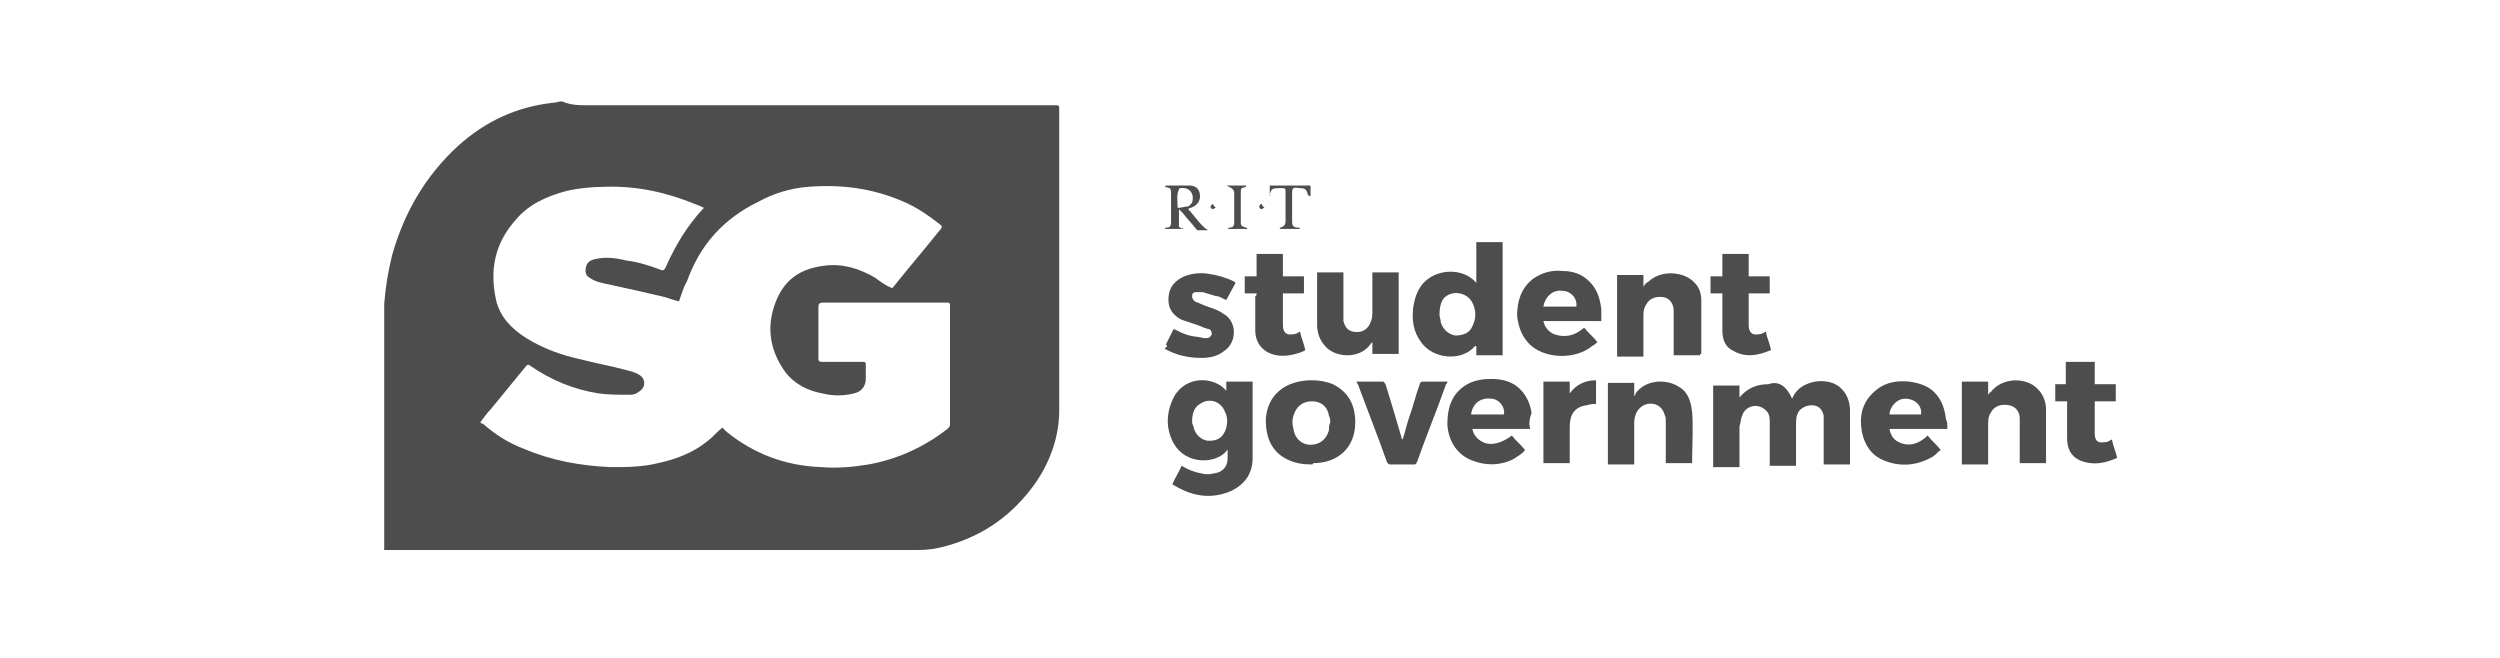
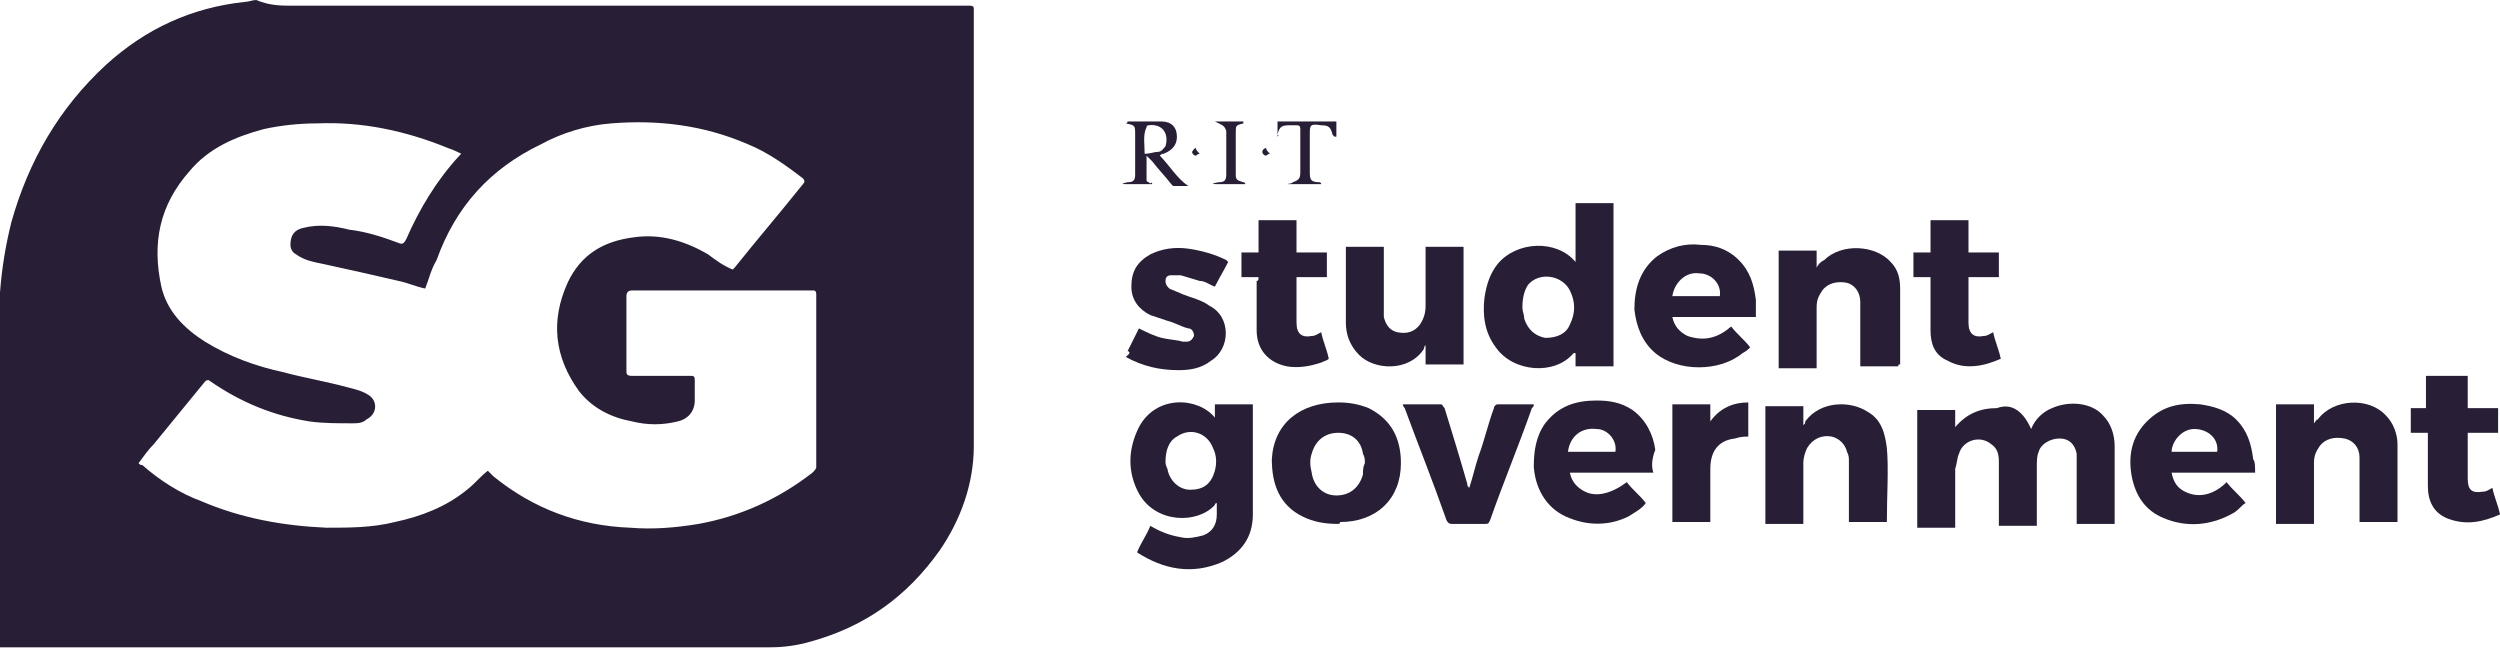
- <svg xmlns="http://www.w3.org/2000/svg" version="1.1" id="Layer_1" x="0px" y="0px" viewBox="0 0 190 50" style="enable-background:new 0 0 190 50;" xml:space="preserve">
-   <style type="text/css">
- 	.st0{fill:#4D4D4D;}
- </style>
-   <g>
-     <path class="st0" d="M44.7,8c0.1,0,0.2,0,0.3,0c1.8,0,3.6,0,5.4,0c3,0,6,0,9,0c2.5,0,4.9,0,7.4,0c2.5,0,5,0,7.4,0c2,0,4,0,6.1,0   c0.2,0,0.2,0.1,0.2,0.2c0,7.7,0,15.3,0,23c0,2-0.7,3.9-1.8,5.5c-1.7,2.4-3.9,4-6.8,4.8c-0.7,0.2-1.4,0.3-2.1,0.3   c-13.4,0-26.9,0-40.3,0c-0.1,0-0.2,0-0.3,0c0-5.9,0-11.8,0-17.7c0-0.1,0-0.1,0-0.2c0-0.3,0-0.5,0-0.8c0.1-1.3,0.3-2.5,0.6-3.7   c0.9-3.2,2.5-6,5-8.3c2.1-1.9,4.5-3,7.3-3.3c0.2,0,0.4-0.1,0.6-0.1C43.4,8,44,8,44.7,8z M51.6,22.9c-0.5-0.1-0.9-0.3-1.4-0.4   c-1.3-0.3-2.6-0.6-4-0.9c-0.5-0.1-1-0.2-1.4-0.5c-0.2-0.1-0.3-0.3-0.3-0.5c0-0.5,0.2-0.8,0.7-0.9c0.8-0.2,1.6-0.1,2.4,0.1   c0.9,0.1,1.8,0.4,2.6,0.7c0.2,0.1,0.3,0,0.4-0.2c0.7-1.6,1.6-3.1,2.8-4.4c0,0,0.1-0.1,0.1-0.1c-0.2-0.1-0.4-0.2-0.7-0.3   c-2.2-0.9-4.5-1.4-6.9-1.3c-0.9,0-1.9,0.1-2.8,0.3c-1.5,0.4-2.9,1-3.9,2.2c-1.6,1.8-2,3.8-1.5,6.1c0.3,1.3,1.2,2.2,2.3,2.9   c1.3,0.8,2.7,1.3,4.1,1.6c1.1,0.3,2.3,0.5,3.4,0.8c0.4,0.1,0.8,0.2,1.1,0.4c0.5,0.3,0.5,1-0.1,1.3C48.3,30,48,30,47.8,30   c-0.8,0-1.6,0-2.3-0.1c-1.9-0.3-3.6-1-5.2-2.1c-0.1-0.1-0.2-0.1-0.3,0c-0.9,1.1-1.8,2.2-2.7,3.3c-0.3,0.3-0.5,0.6-0.8,1   c0.1,0.1,0.1,0.1,0.2,0.1c0.9,0.8,2,1.5,3.1,1.9c2.1,0.9,4.3,1.3,6.6,1.4c1.2,0,2.4,0,3.6-0.3c1.4-0.3,2.7-0.8,3.8-1.7   c0.4-0.3,0.7-0.7,1.1-1c0.1,0.1,0.2,0.2,0.3,0.3c2.1,1.7,4.5,2.6,7.2,2.7c1.2,0.1,2.4,0,3.6-0.2c2.2-0.4,4.2-1.3,6-2.7   c0.1-0.1,0.2-0.2,0.2-0.3c0-3,0-6.1,0-9.1c0-0.2-0.1-0.2-0.2-0.2c-3.2,0-6.3,0-9.5,0c-0.2,0-0.3,0.1-0.3,0.3c0,1.3,0,2.6,0,3.9   c0,0.2,0,0.3,0.3,0.3c1,0,2,0,3.1,0c0.1,0,0.2,0,0.2,0.2c0,0.4,0,0.7,0,1.1c0,0.6-0.4,1-0.9,1.1c-0.8,0.2-1.6,0.2-2.4,0   c-1.1-0.2-2.1-0.7-2.8-1.6c-1.3-1.8-1.5-3.7-0.6-5.7c0.7-1.5,1.9-2.2,3.5-2.4c1.4-0.2,2.7,0.2,3.9,0.9c0.4,0.3,0.8,0.6,1.3,0.8   c0,0,0.1-0.1,0.1-0.1c1.2-1.5,2.4-2.9,3.6-4.4c0.1-0.1,0.1-0.2,0-0.3c-0.9-0.7-1.9-1.4-2.9-1.8c-2.3-1-4.7-1.3-7.2-1.1   c-1.3,0.1-2.6,0.5-3.7,1.1c-2.7,1.3-4.5,3.3-5.5,6.1C51.9,21.9,51.8,22.4,51.6,22.9z" />
-     <path class="st0" d="M136.2,30.3c0.2-0.5,0.6-0.9,1.1-1.1c0.9-0.4,2.1-0.3,2.7,0.4c0.4,0.4,0.6,1,0.6,1.6c0,1.3,0,2.7,0,4   c0,0,0,0,0,0.1c-0.7,0-1.3,0-2,0c0-0.1,0-0.2,0-0.2c0-1,0-2.1,0-3.1c0-0.1,0-0.3,0-0.4c-0.1-0.5-0.4-0.8-0.9-0.8   c-0.5,0-1,0.3-1.1,0.7c-0.1,0.2-0.1,0.5-0.1,0.8c0,0.9,0,1.9,0,2.8c0,0.1,0,0.2,0,0.3c-0.7,0-1.3,0-2,0c0-0.1,0-0.2,0-0.2   c0-1.1,0-2.1,0-3.2c0-0.4-0.1-0.7-0.4-0.9c-0.6-0.5-1.5-0.2-1.7,0.5c-0.1,0.2-0.1,0.5-0.2,0.8c0,0.9,0,1.9,0,2.8c0,0.1,0,0.2,0,0.3   c-0.7,0-1.3,0-2,0c0-2.1,0-4.2,0-6.2c0.7,0,1.3,0,2,0c0,0.3,0,0.6,0,0.9c0.6-0.7,1.3-1,2.2-1C135.2,28.9,135.8,29.4,136.2,30.3z" />
-     <path class="st0" d="M93.2,29.7c0-0.2,0-0.5,0-0.7c0.3,0,0.7,0,1,0c0.3,0,0.6,0,1,0c0,0,0,0.1,0,0.1c0,1.9,0,3.8,0,5.7   c0,1.2-0.6,2-1.6,2.5c-1.6,0.7-3.1,0.4-4.5-0.5c0.2-0.5,0.5-0.9,0.7-1.4c0.5,0.3,1,0.5,1.6,0.6c0.4,0.1,0.8,0,1.2-0.1   c0.5-0.2,0.7-0.6,0.7-1.1c0-0.2,0-0.4,0-0.6c0,0-0.1,0-0.1,0.1c-0.9,1-3.1,1-4-0.6c-0.6-1.1-0.6-2.3,0-3.5   C90.1,28.5,92.3,28.6,93.2,29.7C93.2,29.6,93.2,29.6,93.2,29.7z M90.6,32c0,0.1,0,0.2,0.1,0.4c0.1,0.6,0.6,1.1,1.2,1.1   c0.7,0,1.1-0.3,1.3-1c0.1-0.4,0.1-0.8-0.1-1.2c-0.3-0.8-1.2-1.1-1.9-0.6C90.8,30.9,90.6,31.4,90.6,32z" />
-     <path class="st0" d="M112.2,21.5c0-1.1,0-2.1,0-3.1c0.7,0,1.3,0,2,0c0,2.9,0,5.7,0,8.6c-0.7,0-1.3,0-2,0c0-0.2,0-0.5,0-0.7   c0,0-0.1,0-0.1,0c-1,1.2-3.2,1-4.1-0.3c-0.6-0.8-0.7-1.7-0.6-2.6c0.1-0.7,0.3-1.3,0.7-1.8C109.1,20.4,111.2,20.3,112.2,21.5   C112.2,21.5,112.2,21.5,112.2,21.5z M109.4,23.9c0,0.2,0.1,0.4,0.1,0.6c0.2,0.6,0.6,0.9,1.1,1c0.6,0,1.1-0.2,1.3-0.7   c0.3-0.6,0.3-1.2,0-1.8c-0.4-0.8-1.6-1-2.2-0.3C109.5,23,109.4,23.4,109.4,23.9z" />
-     <path class="st0" d="M149.1,29c0.7,0,1.3,0,2,0c0,0.3,0,0.6,0,1c0.1-0.1,0.1-0.2,0.2-0.2c0.8-1.1,2.7-1.2,3.6-0.2   c0.4,0.4,0.6,1,0.6,1.5c0,1.3,0,2.7,0,4c0,0,0,0.1,0,0.1c-0.7,0-1.3,0-2,0c0-0.1,0-0.1,0-0.2c0-1,0-2,0-3c0-0.1,0-0.2,0-0.2   c0-0.5-0.3-0.9-0.8-1c-0.5-0.1-1,0-1.3,0.4c-0.2,0.3-0.3,0.5-0.3,0.9c0,1,0,2,0,3c0,0.1,0,0.1,0,0.2c-0.7,0-1.3,0-2,0   C149.1,33.1,149.1,31.1,149.1,29z" />
-     <path class="st0" d="M128.6,35.2c-0.7,0-1.3,0-2,0c0-0.1,0-0.2,0-0.2c0-1,0-2,0-3c0-0.2,0-0.3-0.1-0.5c-0.1-0.4-0.4-0.7-0.8-0.8   c-0.5-0.1-1,0.1-1.3,0.6c-0.1,0.2-0.2,0.5-0.2,0.8c0,1,0,2,0,3c0,0.1,0,0.2,0,0.2c-0.7,0-1.3,0-2,0c0-2.1,0-4.1,0-6.2   c0.7,0,1.3,0,2,0c0,0.3,0,0.6,0,1c0.1-0.1,0.1-0.1,0.1-0.2c0.8-1.1,2.4-1.1,3.3-0.5c0.7,0.4,0.9,1.1,1,1.9   C128.7,32.4,128.6,33.8,128.6,35.2C128.6,35.2,128.6,35.2,128.6,35.2z" />
-     <path class="st0" d="M129.2,27c-0.7,0-1.3,0-2,0c0-0.1,0-0.1,0-0.2c0-1,0-2,0-3c0-0.1,0-0.1,0-0.2c0-0.5-0.3-0.9-0.7-1   c-0.5-0.1-1,0-1.3,0.4c-0.2,0.3-0.3,0.5-0.3,0.9c0,1,0,2,0,3c0,0.1,0,0.1,0,0.2c-0.7,0-1.3,0-2,0c0-2.1,0-4.1,0-6.2   c0.7,0,1.3,0,2,0c0,0.3,0,0.6,0,0.9c0.1-0.2,0.2-0.3,0.4-0.4c0.9-0.9,2.7-0.8,3.5,0.1c0.4,0.4,0.5,0.9,0.5,1.4c0,1.3,0,2.7,0,4   C129.2,26.9,129.2,26.9,129.2,27z" />
-     <path class="st0" d="M100.1,20.7c0.7,0,1.3,0,2,0c0,0.1,0,0.1,0,0.2c0,1,0,2,0,3c0,0.2,0,0.3,0,0.5c0.1,0.4,0.3,0.7,0.7,0.8   c0.5,0.1,0.9,0,1.2-0.4c0.2-0.3,0.3-0.6,0.3-1c0-1,0-1.9,0-2.9c0-0.1,0-0.1,0-0.2c0.7,0,1.3,0,2,0c0,2.1,0,4.1,0,6.2   c-0.7,0-1.3,0-2,0c0-0.3,0-0.6,0-0.9c0,0,0,0,0,0c0,0-0.1,0.1-0.1,0.1c-0.8,1.2-2.6,1.1-3.4,0.3c-0.5-0.5-0.7-1.1-0.7-1.7   c0-1.3,0-2.6,0-3.9C100.1,20.8,100.1,20.8,100.1,20.7z" />
-     <path class="st0" d="M99.7,35.3c-0.7,0-1.3-0.1-1.9-0.4c-1.2-0.6-1.6-1.7-1.6-3c0.1-1.9,1.5-3,3.5-3c0.6,0,1.1,0.1,1.6,0.3   c1.2,0.6,1.7,1.6,1.7,2.9c0,1.9-1.3,3.1-3.2,3.1C99.8,35.3,99.7,35.3,99.7,35.3z M101.1,32.1c0-0.2,0-0.3-0.1-0.5   c-0.1-0.7-0.6-1.1-1.3-1.1c-0.7,0-1.2,0.4-1.4,1.1c-0.1,0.3-0.1,0.6,0,1c0.1,0.7,0.6,1.2,1.3,1.2c0.7,0,1.2-0.4,1.4-1.1   C101,32.5,101,32.3,101.1,32.1z" />
-     <path class="st0" d="M120.4,24.9c0.3,0.4,0.7,0.7,1,1.1c-0.1,0.1-0.2,0.2-0.4,0.3c-1.2,1-3.4,1-4.6,0c-0.7-0.6-1-1.4-1.1-2.3   c0-1.1,0.3-2.1,1.2-2.8c0.7-0.5,1.5-0.7,2.3-0.6c0.7,0,1.4,0.2,2,0.8c0.6,0.6,0.8,1.3,0.9,2.1c0,0.3,0,0.6,0,0.9   c-1.5,0-2.9,0-4.4,0c0.1,0.5,0.4,0.8,0.8,1C119,25.7,119.7,25.5,120.4,24.9z M119.8,23.3c0.1-0.6-0.4-1.2-1.1-1.2   c-0.7-0.1-1.3,0.5-1.4,1.2C118.2,23.3,119,23.3,119.8,23.3z" />
-     <path class="st0" d="M148,32.6c-1.5,0-2.9,0-4.4,0c0.1,0.5,0.3,0.8,0.7,1c0.8,0.4,1.6,0.1,2.2-0.5c0.3,0.4,0.7,0.7,1,1.1   c-0.2,0.1-0.3,0.3-0.6,0.5c-1.2,0.7-2.5,0.8-3.7,0.3c-1-0.4-1.5-1.2-1.7-2.2c-0.2-1.1,0-2.1,0.8-2.9c0.8-0.8,1.7-1,2.8-0.9   c0.7,0.1,1.4,0.3,1.9,0.8c0.6,0.6,0.8,1.3,0.9,2.1C148,32,148,32.3,148,32.6z M146,31.5c0.1-0.7-0.5-1.2-1.2-1.2   c-0.7,0-1.2,0.7-1.2,1.2C144.4,31.5,145.2,31.5,146,31.5z" />
-     <path class="st0" d="M116.3,32.6c-1.5,0-2.9,0-4.4,0c0.1,0.5,0.4,0.8,0.8,1c0.6,0.3,1.4,0.1,2.2-0.5c0.3,0.4,0.7,0.7,1,1.1   c-0.2,0.3-0.6,0.5-0.9,0.7c-1,0.5-2.1,0.5-3.1,0.1c-1.1-0.4-1.8-1.4-1.9-2.7c0-0.8,0.1-1.6,0.6-2.3c0.7-0.9,1.6-1.2,2.7-1.2   c0.7,0,1.3,0.1,1.9,0.5c0.7,0.5,1.1,1.3,1.2,2.1C116.2,31.9,116.2,32.3,116.3,32.6z M114.3,31.5c0.1-0.6-0.4-1.2-1-1.2   c-0.8-0.1-1.4,0.4-1.5,1.2C112.6,31.5,113.5,31.5,114.3,31.5z" />
-     <path class="st0" d="M88.6,26.2c0.2-0.4,0.4-0.8,0.6-1.2c0.4,0.2,0.8,0.4,1.2,0.5c0.4,0.1,0.8,0.1,1.1,0.2c0.1,0,0.2,0,0.2,0   c0.2,0,0.3-0.1,0.4-0.3c0-0.2-0.1-0.4-0.3-0.4c-0.4-0.1-0.7-0.3-1.1-0.4c-0.3-0.1-0.6-0.2-0.9-0.3c-0.6-0.3-1-0.8-1-1.5   c0-0.8,0.3-1.3,1-1.7c0.6-0.3,1.3-0.4,2-0.3c0.7,0.1,1.4,0.3,2,0.6c0,0,0.1,0.1,0.1,0.1c-0.2,0.4-0.5,0.9-0.7,1.3   c-0.3-0.1-0.5-0.3-0.8-0.3c-0.3-0.1-0.7-0.2-1-0.3c-0.1,0-0.3,0-0.5,0c-0.2,0-0.3,0.1-0.3,0.3c0,0.2,0.1,0.3,0.2,0.4   c0.2,0.1,0.5,0.2,0.7,0.3c0.5,0.2,1,0.3,1.4,0.6c1.2,0.6,1.1,2.3,0.1,2.9c-0.5,0.4-1.1,0.5-1.7,0.5c-1,0-1.9-0.2-2.8-0.7   C88.8,26.3,88.7,26.2,88.6,26.2z" />
-     <path class="st0" d="M103.1,29c0.7,0,1.3,0,2,0c0.1,0,0.1,0.1,0.2,0.2c0.4,1.3,0.8,2.6,1.2,4c0,0.1,0,0.1,0.1,0.2   c0.2-0.6,0.3-1.1,0.5-1.7c0.3-0.8,0.5-1.7,0.8-2.5c0-0.1,0.1-0.2,0.2-0.2c0.6,0,1.2,0,1.9,0c0,0.1,0,0.1-0.1,0.2   c-0.7,2-1.5,3.9-2.2,5.9c-0.1,0.2-0.1,0.2-0.3,0.2c-0.6,0-1.1,0-1.7,0c-0.1,0-0.2,0-0.3-0.2c-0.7-2-1.5-4-2.2-5.9   C103.1,29.1,103.1,29,103.1,29z" />
-     <path class="st0" d="M159.2,27.5c0,0.6,0,1.1,0,1.7c0.5,0,1.1,0,1.6,0c0,0.5,0,0.9,0,1.3c-0.5,0-1.1,0-1.6,0c0,0.1,0,0.2,0,0.2   c0,0.7,0,1.5,0,2.2c0,0.6,0.2,0.8,0.8,0.7c0.2,0,0.3-0.1,0.5-0.2c0.1,0.5,0.3,0.9,0.4,1.4c-0.9,0.4-1.8,0.6-2.8,0.2   c-0.7-0.3-1-0.9-1-1.7c0-0.8,0-1.7,0-2.5c0-0.1,0-0.2,0-0.3c-0.3,0-0.6,0-0.9,0c0-0.4,0-0.9,0-1.3c0.3,0,0.5,0,0.8,0   c0-0.6,0-1.2,0-1.7C157.8,27.5,158.5,27.5,159.2,27.5z" />
-     <path class="st0" d="M95.5,22.3c-0.3,0-0.6,0-0.9,0c0-0.4,0-0.9,0-1.3c0.3,0,0.6,0,0.9,0c0-0.6,0-1.2,0-1.7c0.7,0,1.3,0,2,0   c0,0.6,0,1.1,0,1.7c0.5,0,1.1,0,1.6,0c0,0.5,0,0.9,0,1.3c-0.5,0-1.1,0-1.6,0c0,0.1,0,0.1,0,0.2c0,0.7,0,1.5,0,2.2   c0,0.6,0.3,0.8,0.8,0.7c0.2,0,0.3-0.1,0.5-0.2c0.1,0.5,0.3,0.9,0.4,1.4c-0.1,0.1-0.2,0.1-0.4,0.2c-0.6,0.2-1.2,0.3-1.8,0.2   c-1-0.2-1.6-0.9-1.6-1.9c0-0.9,0-1.7,0-2.6C95.5,22.5,95.5,22.4,95.5,22.3z" />
-     <path class="st0" d="M130.9,22.3c-0.3,0-0.6,0-0.9,0c0-0.4,0-0.9,0-1.3c0.3,0,0.6,0,0.9,0c0-0.6,0-1.2,0-1.7c0.7,0,1.3,0,2,0   c0,0.6,0,1.1,0,1.7c0.5,0,1.1,0,1.6,0c0,0.4,0,0.9,0,1.3c-0.5,0-1.1,0-1.6,0c0,0.1,0,0.2,0,0.2c0,0.7,0,1.5,0,2.2   c0,0.6,0.3,0.8,0.8,0.7c0.2,0,0.3-0.1,0.5-0.2c0.1,0.5,0.3,0.9,0.4,1.4c-0.9,0.4-1.9,0.6-2.8,0.1c-0.7-0.3-0.9-0.9-0.9-1.6   c0-0.8,0-1.7,0-2.5C130.9,22.5,130.9,22.5,130.9,22.3z" />
-     <path class="st0" d="M119.3,35.2c-0.7,0-1.3,0-2,0c0-2.1,0-4.2,0-6.2c0.7,0,1.3,0,2,0c0,0.3,0,0.6,0,0.9c0.5-0.7,1.2-1,2-1   c0,0.6,0,1.2,0,1.8c-0.2,0-0.4,0-0.7,0.1c-0.9,0.1-1.3,0.7-1.3,1.6c0,0.9,0,1.8,0,2.7C119.3,35.1,119.3,35.1,119.3,35.2z" />
-     <path class="st0" d="M89.9,17.4c-0.5,0-1,0-1.4,0c0,0,0,0,0,0c0,0,0.1-0.1,0.1-0.1c0.3,0,0.4-0.1,0.4-0.4c0-0.2,0-0.4,0-0.5   c0-0.5,0-1,0-1.6c0-0.5,0-0.5-0.5-0.6c0.1,0,0.1-0.1,0.1-0.1c0.6,0,1.2,0,1.8,0c0.5,0,0.8,0.3,0.8,0.8c0,0.4-0.2,0.7-0.7,0.9   c-0.1,0-0.1,0-0.2,0.1c0.5,0.5,0.9,1.2,1.5,1.6c-0.3,0-0.5,0-0.8,0c0,0-0.1-0.1-0.1-0.1c-0.3-0.4-0.7-0.8-1-1.2   c-0.1-0.1-0.2-0.2-0.3-0.3c0,0.5,0,0.9,0,1.3c0,0.1,0.2,0.1,0.2,0.2C89.8,17.3,89.9,17.3,89.9,17.4C89.9,17.4,89.9,17.4,89.9,17.4z    M89.5,15.8c0.3,0,0.5-0.1,0.7-0.1c0.2,0,0.3-0.2,0.4-0.3c0.2-0.7-0.2-1.2-0.9-1.1c-0.1,0-0.1,0.1-0.1,0.1   C89.4,14.8,89.5,15.3,89.5,15.8z" />
-     <path class="st0" d="M96.5,14.9c0-0.2,0-0.5,0-0.8c1,0,2,0,3.1,0c0,0.3,0,0.5,0,0.8c0,0,0,0-0.1,0c0,0-0.1-0.1-0.1-0.1   c-0.1-0.4-0.2-0.5-0.6-0.5c-0.6-0.1-0.6,0-0.6,0.5c0,0.6,0,1.3,0,1.9c0,0.4,0,0.6,0.5,0.6c0,0,0.1,0,0.1,0.1c-0.5,0-1.1,0-1.6,0   c0,0,0,0,0,0c0,0,0.1,0,0.1-0.1c0.3-0.1,0.4-0.2,0.4-0.5c0-0.8,0-1.5,0-2.3c0-0.2-0.1-0.2-0.2-0.2c-0.1,0-0.2,0-0.3,0   c-0.4,0-0.6,0-0.7,0.5C96.6,14.8,96.5,14.9,96.5,14.9C96.5,14.9,96.5,14.9,96.5,14.9z" />
-     <path class="st0" d="M93.2,14.1c0.5,0,1,0,1.5,0c0,0,0,0.1,0,0.1c-0.4,0.1-0.4,0.1-0.4,0.5c0,0.7,0,1.5,0,2.2   c0,0.3,0.1,0.3,0.4,0.4c0,0,0.1,0,0.1,0.1c-0.5,0-1,0-1.5,0c0,0,0,0,0,0c0,0,0.1-0.1,0.1-0.1c0.3,0,0.4-0.1,0.4-0.4   c0-0.8,0-1.5,0-2.3C93.7,14.3,93.6,14.3,93.2,14.1C93.3,14.2,93.3,14.2,93.2,14.1C93.2,14.2,93.2,14.2,93.2,14.1z" />
-     <path class="st0" d="M96.1,15.8c-0.1,0-0.2,0.1-0.2,0.1c-0.1,0-0.2-0.1-0.2-0.2c0-0.1,0.1-0.2,0.2-0.2C95.9,15.6,96,15.7,96.1,15.8   C96.1,15.7,96.1,15.8,96.1,15.8z" />
-     <path class="st0" d="M92.4,15.8c-0.1,0-0.2,0.1-0.2,0.1c-0.1,0-0.2-0.1-0.2-0.2c0,0,0.1-0.2,0.2-0.2C92.2,15.6,92.3,15.7,92.4,15.8   C92.4,15.8,92.4,15.8,92.4,15.8z" />
-   </g>
+ <svg xmlns="http://www.w3.org/2000/svg" width="200" height="52" viewBox="0 0 200 52" fill="none">
+   <path d="M23.538 0.456H23.994H32.194H45.862H57.099H68.337H77.601C77.904 0.456 77.904 0.607 77.904 0.759V35.687C77.904 38.724 76.841 41.61 75.171 44.039C72.589 47.684 69.248 50.114 64.844 51.329C63.781 51.633 62.718 51.784 61.655 51.784C41.306 51.784 20.805 51.784 0.456 51.784C0.304 51.784 0.152 51.784 0 51.784C0 42.825 0 33.865 0 24.905C0 24.753 0 24.753 0 24.601C0 24.146 0 23.842 0 23.387C0.152 21.412 0.456 19.59 0.911 17.768C2.278 12.908 4.708 8.656 8.504 5.163C11.693 2.278 15.338 0.607 19.59 0.152C19.894 0.152 20.197 0 20.501 0C21.564 0.456 22.475 0.456 23.538 0.456V0.456ZM34.017 23.083C33.257 22.931 32.65 22.627 31.891 22.475C29.916 22.02 27.942 21.564 25.816 21.109C25.057 20.957 24.298 20.805 23.69 20.349C23.387 20.197 23.235 19.894 23.235 19.59C23.235 18.831 23.538 18.375 24.298 18.223C25.512 17.919 26.727 18.071 27.942 18.375C29.309 18.527 30.676 18.983 31.891 19.438C32.194 19.59 32.346 19.438 32.498 19.134C33.561 16.705 34.928 14.427 36.75 12.453L36.902 12.301C36.598 12.149 36.295 11.997 35.839 11.845C32.498 10.478 29.005 9.719 25.361 9.871C23.994 9.871 22.475 10.023 21.109 10.326C18.831 10.934 16.705 11.845 15.186 13.667C12.756 16.401 12.149 19.438 12.908 22.931C13.364 24.905 14.73 26.272 16.401 27.335C18.375 28.55 20.501 29.309 22.627 29.765C24.298 30.22 26.12 30.524 27.79 30.98C28.398 31.131 29.005 31.283 29.461 31.587C30.22 32.042 30.22 33.105 29.309 33.561C29.005 33.865 28.55 33.865 28.246 33.865C27.031 33.865 25.816 33.865 24.753 33.713C21.868 33.257 19.286 32.194 16.857 30.524C16.705 30.372 16.553 30.372 16.401 30.524C15.034 32.194 13.667 33.865 12.301 35.535C11.845 35.991 11.541 36.447 11.086 37.054C11.238 37.206 11.238 37.206 11.389 37.206C12.756 38.421 14.427 39.484 16.097 40.091C19.286 41.458 22.627 42.065 26.12 42.217C27.942 42.217 29.765 42.217 31.587 41.762C33.713 41.306 35.687 40.547 37.358 39.18C37.965 38.724 38.421 38.117 39.028 37.661L39.484 38.117C42.673 40.699 46.317 42.065 50.418 42.217C52.24 42.369 54.062 42.217 55.885 41.913C59.225 41.306 62.263 39.939 64.996 37.813C65.148 37.661 65.3 37.51 65.3 37.358C65.3 32.802 65.3 28.094 65.3 23.538C65.3 23.235 65.148 23.235 64.996 23.235C60.137 23.235 55.429 23.235 50.569 23.235C50.266 23.235 50.114 23.387 50.114 23.69V29.613C50.114 29.916 50.114 30.068 50.569 30.068H55.277C55.429 30.068 55.581 30.068 55.581 30.372V32.042C55.581 32.954 54.973 33.561 54.214 33.713C52.999 34.017 51.784 34.017 50.569 33.713C48.899 33.409 47.38 32.65 46.317 31.283C44.343 28.55 44.039 25.664 45.406 22.627C46.469 20.349 48.292 19.286 50.721 18.983C52.847 18.679 54.822 19.286 56.644 20.349C57.251 20.805 57.859 21.26 58.618 21.564L58.77 21.412C60.592 19.134 62.415 17.008 64.237 14.73C64.389 14.579 64.389 14.427 64.237 14.275C62.87 13.212 61.352 12.149 59.833 11.541C56.34 10.023 52.696 9.567 48.899 9.871C46.925 10.023 44.951 10.63 43.28 11.541C39.18 13.516 36.447 16.553 34.928 20.805C34.472 21.564 34.32 22.323 34.017 23.083V23.083Z" fill="#281E35" />
+   <path d="M162.491 34.32C162.794 33.561 163.402 32.954 164.161 32.65C165.528 32.042 167.35 32.194 168.261 33.257C168.869 33.865 169.172 34.776 169.172 35.687V41.762V41.913C168.109 41.913 167.198 41.913 166.135 41.913C166.135 41.762 166.135 41.61 166.135 41.61C166.135 40.091 166.135 38.421 166.135 36.902C166.135 36.75 166.135 36.447 166.135 36.295C165.983 35.535 165.528 35.08 164.768 35.08C164.009 35.08 163.25 35.535 163.098 36.143C162.946 36.447 162.946 36.902 162.946 37.358V41.61V42.065C161.883 42.065 160.972 42.065 159.909 42.065C159.909 41.913 159.909 41.762 159.909 41.762C159.909 40.091 159.909 38.572 159.909 36.902C159.909 36.295 159.757 35.839 159.301 35.535C158.39 34.776 157.024 35.232 156.72 36.295C156.568 36.598 156.568 37.054 156.416 37.51V41.762V42.217C155.353 42.217 154.442 42.217 153.379 42.217C153.379 39.028 153.379 35.839 153.379 32.802H156.416V34.169C157.327 33.105 158.39 32.65 159.757 32.65C160.972 32.194 161.883 32.954 162.491 34.32V34.32Z" fill="#281E35" />
+   <path d="M97.191 33.409C97.191 33.106 97.191 32.65 97.191 32.346H98.709H100.228V32.498V41.154C100.228 42.977 99.317 44.191 97.798 44.951C95.368 46.014 93.09 45.558 90.964 44.191C91.268 43.432 91.724 42.825 92.027 42.065C92.787 42.521 93.546 42.825 94.457 42.977C95.064 43.128 95.672 42.977 96.279 42.825C97.039 42.521 97.343 41.913 97.343 41.154C97.343 40.85 97.343 40.547 97.343 40.243C97.343 40.243 97.191 40.243 97.191 40.395C95.824 41.913 92.483 41.913 91.116 39.484C90.205 37.813 90.205 35.991 91.116 34.169C92.483 31.587 95.824 31.739 97.191 33.409C97.191 33.257 97.191 33.257 97.191 33.409V33.409ZM93.242 36.902C93.242 37.054 93.242 37.206 93.394 37.51C93.546 38.421 94.305 39.18 95.216 39.18C96.279 39.18 96.887 38.724 97.191 37.661C97.342 37.054 97.342 36.447 97.039 35.839C96.583 34.624 95.216 34.169 94.153 34.928C93.546 35.232 93.242 35.991 93.242 36.902Z" fill="#281E35" />
+   <path d="M126.044 20.957C126.044 19.286 126.044 17.768 126.044 16.249H129.081V29.309C128.018 29.309 127.107 29.309 126.044 29.309C126.044 29.005 126.044 28.55 126.044 28.246H125.892C124.374 30.068 121.033 29.765 119.666 27.791C118.755 26.576 118.603 25.209 118.755 23.842C118.907 22.779 119.21 21.868 119.818 21.109C121.336 19.286 124.525 19.134 126.044 20.957V20.957ZM121.792 24.601C121.792 24.905 121.944 25.209 121.944 25.513C122.248 26.424 122.855 26.879 123.614 27.031C124.525 27.031 125.285 26.727 125.588 25.968C126.044 25.057 126.044 24.146 125.588 23.235C124.981 22.02 123.159 21.716 122.248 22.779C121.944 23.235 121.792 23.842 121.792 24.601V24.601Z" fill="#281E35" />
+   <path d="M182.081 32.346H185.118V33.865C185.27 33.713 185.27 33.561 185.421 33.561C186.636 31.891 189.522 31.739 190.888 33.257C191.496 33.865 191.8 34.776 191.8 35.535V41.61V41.762C190.737 41.762 189.825 41.762 188.762 41.762C188.762 41.61 188.762 41.61 188.762 41.458C188.762 39.939 188.762 38.421 188.762 36.902C188.762 36.75 188.762 36.598 188.762 36.598C188.762 35.839 188.307 35.232 187.547 35.08C186.788 34.928 186.029 35.08 185.573 35.687C185.27 36.143 185.118 36.447 185.118 37.054V41.61V41.913C184.055 41.913 183.144 41.913 182.081 41.913C182.081 38.572 182.081 35.535 182.081 32.346V32.346Z" fill="#281E35" />
+   <path d="M150.949 41.762C149.886 41.762 148.975 41.762 147.912 41.762C147.912 41.61 147.912 41.458 147.912 41.458C147.912 39.939 147.912 38.421 147.912 36.902C147.912 36.598 147.912 36.447 147.76 36.143C147.608 35.535 147.153 35.08 146.545 34.928C145.786 34.776 145.027 35.08 144.571 35.839C144.419 36.143 144.267 36.598 144.267 37.054V41.61V41.913C143.204 41.913 142.293 41.913 141.23 41.913C141.23 38.724 141.23 35.687 141.23 32.498H144.267V34.017C144.419 33.865 144.419 33.865 144.419 33.713C145.634 32.042 148.064 32.042 149.43 32.954C150.494 33.561 150.797 34.624 150.949 35.839C151.101 37.51 150.949 39.636 150.949 41.762Z" fill="#281E35" />
+   <path d="M151.86 29.309C150.797 29.309 149.886 29.309 148.823 29.309C148.823 29.157 148.823 29.157 148.823 29.005C148.823 27.487 148.823 25.968 148.823 24.45C148.823 24.298 148.823 24.298 148.823 24.146C148.823 23.386 148.368 22.779 147.76 22.627C147.001 22.475 146.242 22.627 145.786 23.235C145.482 23.69 145.33 23.994 145.33 24.601V29.157V29.461C144.267 29.461 143.356 29.461 142.293 29.461C142.293 26.272 142.293 23.235 142.293 20.046H145.33V21.412C145.482 21.108 145.634 20.957 145.938 20.805C147.305 19.438 150.038 19.59 151.253 20.957C151.86 21.564 152.012 22.323 152.012 23.083V29.157C151.86 29.157 151.86 29.157 151.86 29.309V29.309Z" fill="#281E35" />
+   <path d="M107.669 19.742H110.706V20.046V24.601V25.361C110.858 25.968 111.162 26.424 111.769 26.576C112.529 26.727 113.136 26.576 113.592 25.968C113.895 25.512 114.047 25.057 114.047 24.45C114.047 22.931 114.047 21.564 114.047 20.046C114.047 19.894 114.047 19.894 114.047 19.742H117.084V29.157C116.021 29.157 115.11 29.157 114.047 29.157C114.047 28.702 114.047 28.246 114.047 27.79C114.047 27.335 113.895 27.942 113.895 27.942C112.68 29.765 109.947 29.613 108.732 28.398C107.973 27.639 107.669 26.727 107.669 25.816C107.669 23.842 107.669 21.868 107.669 19.894C107.669 19.894 107.669 19.894 107.669 19.742V19.742Z" fill="#281E35" />
+   <path d="M107.062 41.913C105.998 41.913 105.087 41.762 104.176 41.306C102.354 40.395 101.746 38.724 101.746 36.75C101.898 33.865 104.024 32.194 107.062 32.194C107.973 32.194 108.732 32.346 109.491 32.65C111.314 33.561 112.073 35.08 112.073 37.054C112.073 39.939 110.099 41.762 107.213 41.762C107.213 41.913 107.062 41.913 107.062 41.913V41.913ZM109.188 37.054C109.188 36.75 109.188 36.598 109.036 36.295C108.884 35.232 108.125 34.624 107.062 34.624C105.998 34.624 105.239 35.232 104.935 36.295C104.784 36.75 104.784 37.206 104.935 37.813C105.087 38.876 105.847 39.636 106.91 39.636C107.973 39.636 108.732 39.028 109.036 37.965C109.036 37.661 109.036 37.358 109.188 37.054Z" fill="#281E35" />
+   <path d="M138.497 26.12C138.952 26.727 139.56 27.183 140.015 27.79C139.863 27.942 139.711 28.094 139.408 28.246C137.585 29.765 134.244 29.765 132.422 28.246C131.359 27.335 130.904 26.12 130.752 24.753C130.752 23.083 131.207 21.564 132.574 20.501C133.637 19.742 134.852 19.438 136.067 19.59C137.13 19.59 138.193 19.894 139.104 20.805C140.015 21.716 140.319 22.779 140.471 23.994V25.361C138.193 25.361 136.067 25.361 133.789 25.361C133.941 26.12 134.396 26.576 135.004 26.879C136.37 27.335 137.433 27.031 138.497 26.12ZM137.585 23.69C137.737 22.779 136.978 21.868 135.915 21.868C134.852 21.716 133.941 22.627 133.789 23.69H137.585Z" fill="#281E35" />
+   <path d="M180.41 37.813C178.132 37.813 176.006 37.813 173.728 37.813C173.88 38.572 174.184 39.028 174.791 39.332C176.006 39.939 177.221 39.484 178.132 38.572C178.588 39.18 179.195 39.636 179.651 40.243C179.347 40.395 179.195 40.699 178.74 41.002C176.917 42.065 174.943 42.217 173.121 41.458C171.602 40.85 170.843 39.636 170.539 38.117C170.235 36.447 170.539 34.928 171.754 33.713C172.969 32.498 174.336 32.194 176.006 32.346C177.069 32.498 178.132 32.802 178.891 33.561C179.803 34.472 180.106 35.535 180.258 36.75C180.41 36.902 180.41 37.358 180.41 37.813V37.813ZM177.373 36.143C177.525 35.08 176.614 34.32 175.551 34.32C174.488 34.32 173.728 35.383 173.728 36.143H177.373Z" fill="#281E35" />
+   <path d="M132.27 37.813C129.992 37.813 127.866 37.813 125.588 37.813C125.74 38.572 126.196 39.028 126.803 39.332C127.714 39.787 128.929 39.484 130.144 38.572C130.6 39.18 131.207 39.636 131.663 40.243C131.359 40.699 130.752 41.002 130.296 41.306C128.777 42.065 127.107 42.065 125.588 41.458C123.918 40.85 122.855 39.332 122.703 37.358C122.703 36.143 122.855 34.928 123.614 33.865C124.677 32.498 126.044 32.042 127.714 32.042C128.777 32.042 129.689 32.194 130.6 32.802C131.663 33.561 132.27 34.776 132.422 35.991C132.118 36.75 132.118 37.358 132.27 37.813V37.813ZM129.233 36.143C129.385 35.232 128.626 34.32 127.714 34.32C126.5 34.169 125.588 34.928 125.437 36.143H129.233Z" fill="#281E35" />
+   <path d="M90.205 28.094C90.509 27.487 90.812 26.879 91.116 26.272C91.724 26.576 92.331 26.879 92.939 27.031C93.546 27.183 94.153 27.183 94.609 27.335H94.913C95.216 27.335 95.368 27.183 95.52 26.879C95.52 26.576 95.368 26.272 95.065 26.272C94.457 26.12 94.001 25.816 93.394 25.664C92.939 25.512 92.483 25.361 92.027 25.209C91.116 24.753 90.509 23.994 90.509 22.931C90.509 21.716 90.964 20.957 92.027 20.349C92.939 19.894 94.001 19.742 95.065 19.894C96.128 20.046 97.191 20.349 98.102 20.805L98.254 20.957C97.95 21.564 97.494 22.323 97.191 22.931C96.735 22.779 96.431 22.475 95.976 22.475C95.52 22.323 94.913 22.172 94.457 22.02C94.305 22.02 94.001 22.02 93.698 22.02C93.394 22.02 93.242 22.172 93.242 22.475C93.242 22.779 93.394 22.931 93.546 23.083C93.85 23.235 94.305 23.387 94.609 23.538C95.368 23.842 96.128 23.994 96.735 24.45C98.557 25.361 98.406 27.942 96.887 28.853C96.128 29.461 95.216 29.613 94.305 29.613C92.787 29.613 91.42 29.309 90.053 28.55C90.509 28.246 90.357 28.094 90.205 28.094V28.094Z" fill="#281E35" />
+   <path d="M112.225 32.346H115.262C115.414 32.346 115.414 32.498 115.566 32.65C116.173 34.624 116.781 36.598 117.388 38.724C117.388 38.876 117.388 38.876 117.54 39.028C117.844 38.117 117.995 37.358 118.299 36.447C118.755 35.232 119.059 33.865 119.514 32.65C119.514 32.498 119.666 32.346 119.818 32.346H122.703C122.703 32.498 122.703 32.498 122.551 32.65C121.488 35.687 120.273 38.572 119.21 41.61C119.059 41.913 119.059 41.913 118.755 41.913C117.844 41.913 117.084 41.913 116.173 41.913C116.021 41.913 115.869 41.913 115.718 41.61C114.655 38.572 113.44 35.535 112.377 32.65C112.225 32.498 112.225 32.346 112.225 32.346V32.346Z" fill="#281E35" />
+   <path d="M197.418 30.068V32.65H199.848V34.624C199.089 34.624 198.178 34.624 197.418 34.624V34.928V38.269C197.418 39.18 197.722 39.484 198.633 39.332C198.937 39.332 199.089 39.18 199.393 39.028C199.544 39.787 199.848 40.395 200 41.154C198.633 41.761 197.267 42.065 195.748 41.458C194.685 41.002 194.229 40.091 194.229 38.876C194.229 37.661 194.229 36.295 194.229 35.08C194.229 34.928 194.229 34.776 194.229 34.624C193.774 34.624 193.318 34.624 192.863 34.624C192.863 34.017 192.863 33.257 192.863 32.65H194.077C194.077 31.739 194.077 30.828 194.077 30.068H197.418Z" fill="#281E35" />
+   <path d="M100.683 22.172C100.228 22.172 99.772 22.172 99.317 22.172C99.317 21.564 99.317 20.805 99.317 20.197H100.683C100.683 19.286 100.683 18.375 100.683 17.616H103.721V20.197H106.15V22.172C105.391 22.172 104.48 22.172 103.721 22.172V22.475V25.816C103.721 26.727 104.176 27.031 104.935 26.879C105.239 26.879 105.391 26.727 105.695 26.576C105.847 27.335 106.15 27.942 106.302 28.702C106.15 28.853 105.999 28.853 105.695 29.005C104.784 29.309 103.872 29.461 102.961 29.309C101.443 29.005 100.532 27.942 100.532 26.424C100.532 25.057 100.532 23.842 100.532 22.475C100.683 22.475 100.683 22.323 100.683 22.172V22.172Z" fill="#281E35" />
+   <path d="M154.442 22.172C153.986 22.172 153.531 22.172 153.075 22.172C153.075 21.564 153.075 20.805 153.075 20.197H154.442C154.442 19.286 154.442 18.375 154.442 17.616H157.479V20.197H159.909V22.172C159.15 22.172 158.238 22.172 157.479 22.172V22.475V25.816C157.479 26.727 157.935 27.031 158.694 26.879C158.998 26.879 159.15 26.727 159.453 26.576C159.605 27.335 159.909 27.942 160.061 28.702C158.694 29.309 157.175 29.613 155.809 28.853C154.746 28.398 154.442 27.487 154.442 26.424C154.442 25.209 154.442 23.842 154.442 22.627C154.442 22.475 154.442 22.475 154.442 22.172V22.172Z" fill="#281E35" />
+   <path d="M136.826 41.762C135.763 41.762 134.852 41.762 133.789 41.762C133.789 38.572 133.789 35.383 133.789 32.346H136.826V33.713C137.585 32.65 138.648 32.194 139.863 32.194V34.928C139.56 34.928 139.256 34.928 138.8 35.08C137.434 35.232 136.826 36.143 136.826 37.51V41.61V41.762Z" fill="#281E35" />
+   <path d="M92.179 14.73C91.42 14.73 90.661 14.73 90.053 14.73C89.446 14.73 90.205 14.579 90.205 14.579C90.661 14.579 90.812 14.427 90.812 13.971C90.812 13.667 90.812 13.364 90.812 13.212C90.812 12.453 90.812 11.693 90.812 10.782C90.812 10.023 90.812 10.023 90.053 9.871C90.205 9.871 90.205 9.719 90.205 9.719H92.939C93.698 9.719 94.153 10.175 94.153 10.934C94.153 11.541 93.85 11.997 93.09 12.301C92.939 12.301 92.939 12.301 92.787 12.453C93.546 13.212 94.153 14.275 95.065 14.882C94.609 14.882 94.305 14.882 93.85 14.882L93.698 14.73C93.242 14.123 92.635 13.516 92.179 12.908C92.027 12.756 91.876 12.604 91.724 12.453V14.427C91.724 14.579 92.027 14.579 92.027 14.73C92.027 14.579 92.179 14.579 92.179 14.73V14.73ZM91.572 12.301C92.027 12.301 92.331 12.149 92.635 12.149C92.939 12.149 93.09 11.845 93.242 11.693C93.546 10.63 92.939 9.871 91.876 10.023C91.724 10.023 91.724 10.175 91.724 10.175C91.42 10.782 91.572 11.541 91.572 12.301V12.301Z" fill="#281E35" />
+   <path d="M102.202 10.934C102.202 10.63 102.202 10.175 102.202 9.719H106.91V10.934C106.91 10.934 106.91 10.934 106.758 10.934L106.606 10.782C106.454 10.175 106.302 10.023 105.695 10.023C104.784 9.871 104.784 10.023 104.784 10.782V13.667C104.784 14.275 104.784 14.579 105.543 14.579C105.543 14.579 105.695 14.579 105.695 14.73C104.935 14.73 104.024 14.73 103.265 14.73C102.506 14.73 103.417 14.73 103.417 14.579C103.872 14.427 104.024 14.275 104.024 13.819C104.024 12.604 104.024 11.541 104.024 10.326C104.024 10.023 103.872 10.023 103.721 10.023C103.569 10.023 103.417 10.023 103.265 10.023C102.658 10.023 102.354 10.023 102.202 10.782C102.354 10.782 102.202 10.934 102.202 10.934V10.934Z" fill="#281E35" />
+   <path d="M97.191 9.719H99.469V9.871C98.861 10.023 98.861 10.023 98.861 10.63V13.971C98.861 14.427 99.013 14.427 99.469 14.579C99.469 14.579 99.62 14.579 99.62 14.73C98.861 14.73 98.102 14.73 97.343 14.73C96.583 14.73 97.494 14.579 97.494 14.579C97.95 14.579 98.102 14.427 98.102 13.971C98.102 12.756 98.102 11.693 98.102 10.478C97.95 10.023 97.798 10.023 97.191 9.719C97.343 9.871 97.343 9.871 97.191 9.719C97.191 9.871 97.191 9.871 97.191 9.719V9.719Z" fill="#281E35" />
+   <path d="M101.595 12.301C101.443 12.301 101.291 12.453 101.291 12.453C101.139 12.453 100.987 12.301 100.987 12.149C100.987 11.997 101.139 11.845 101.291 11.845C101.291 11.997 101.443 12.149 101.595 12.301C101.595 12.149 101.595 12.301 101.595 12.301V12.301Z" fill="#281E35" />
+   <path d="M95.976 12.301C95.824 12.301 95.672 12.453 95.672 12.453C95.52 12.453 95.368 12.301 95.368 12.149C95.368 12.149 95.52 11.845 95.672 11.845C95.672 11.997 95.824 12.149 95.976 12.301V12.301Z" fill="#281E35" />
</svg>
